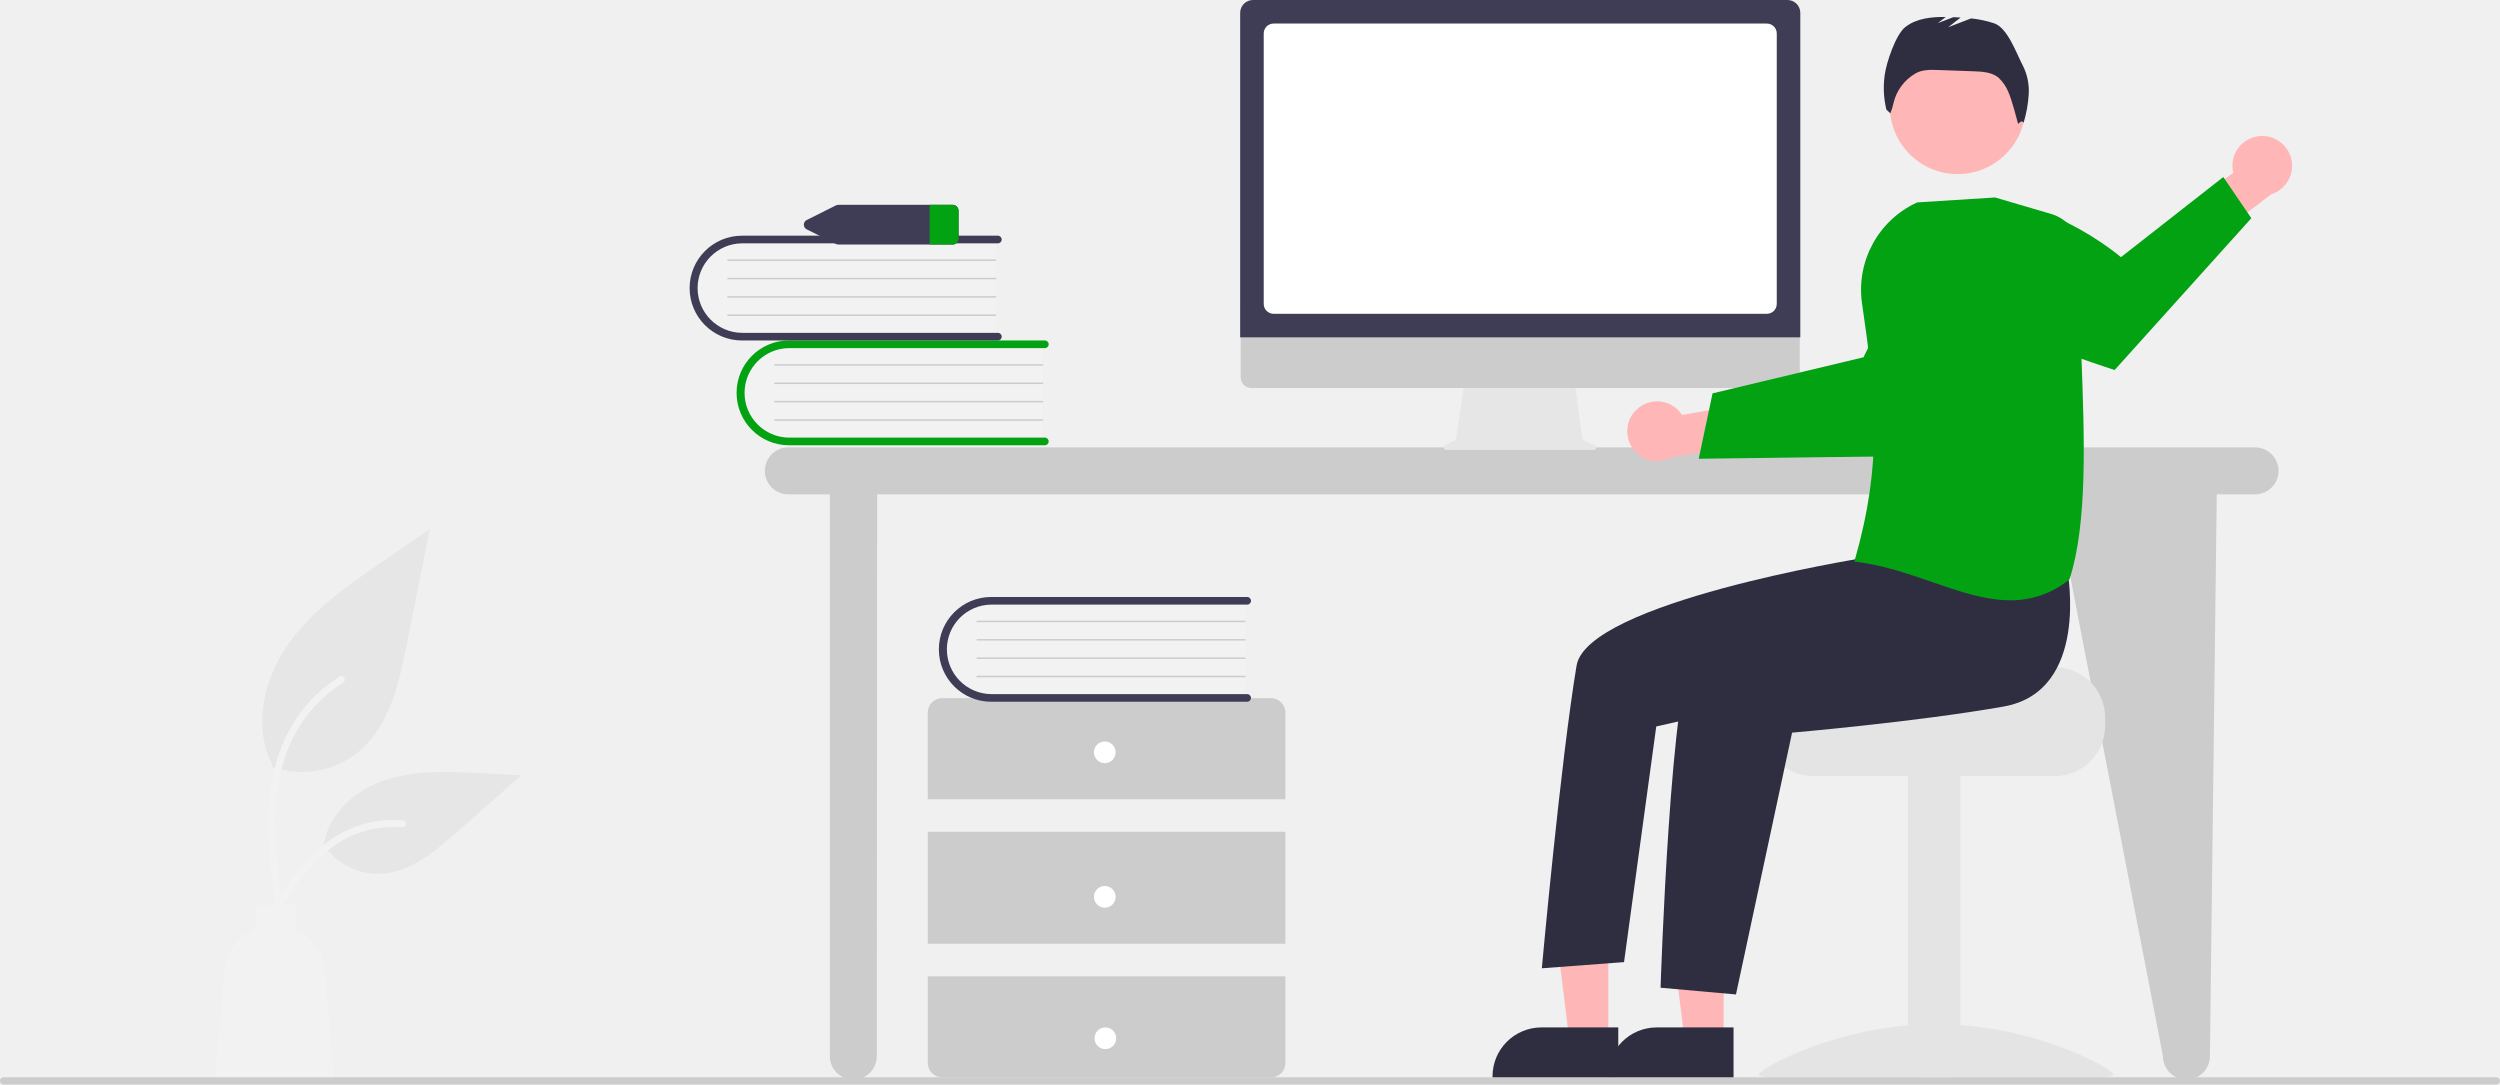
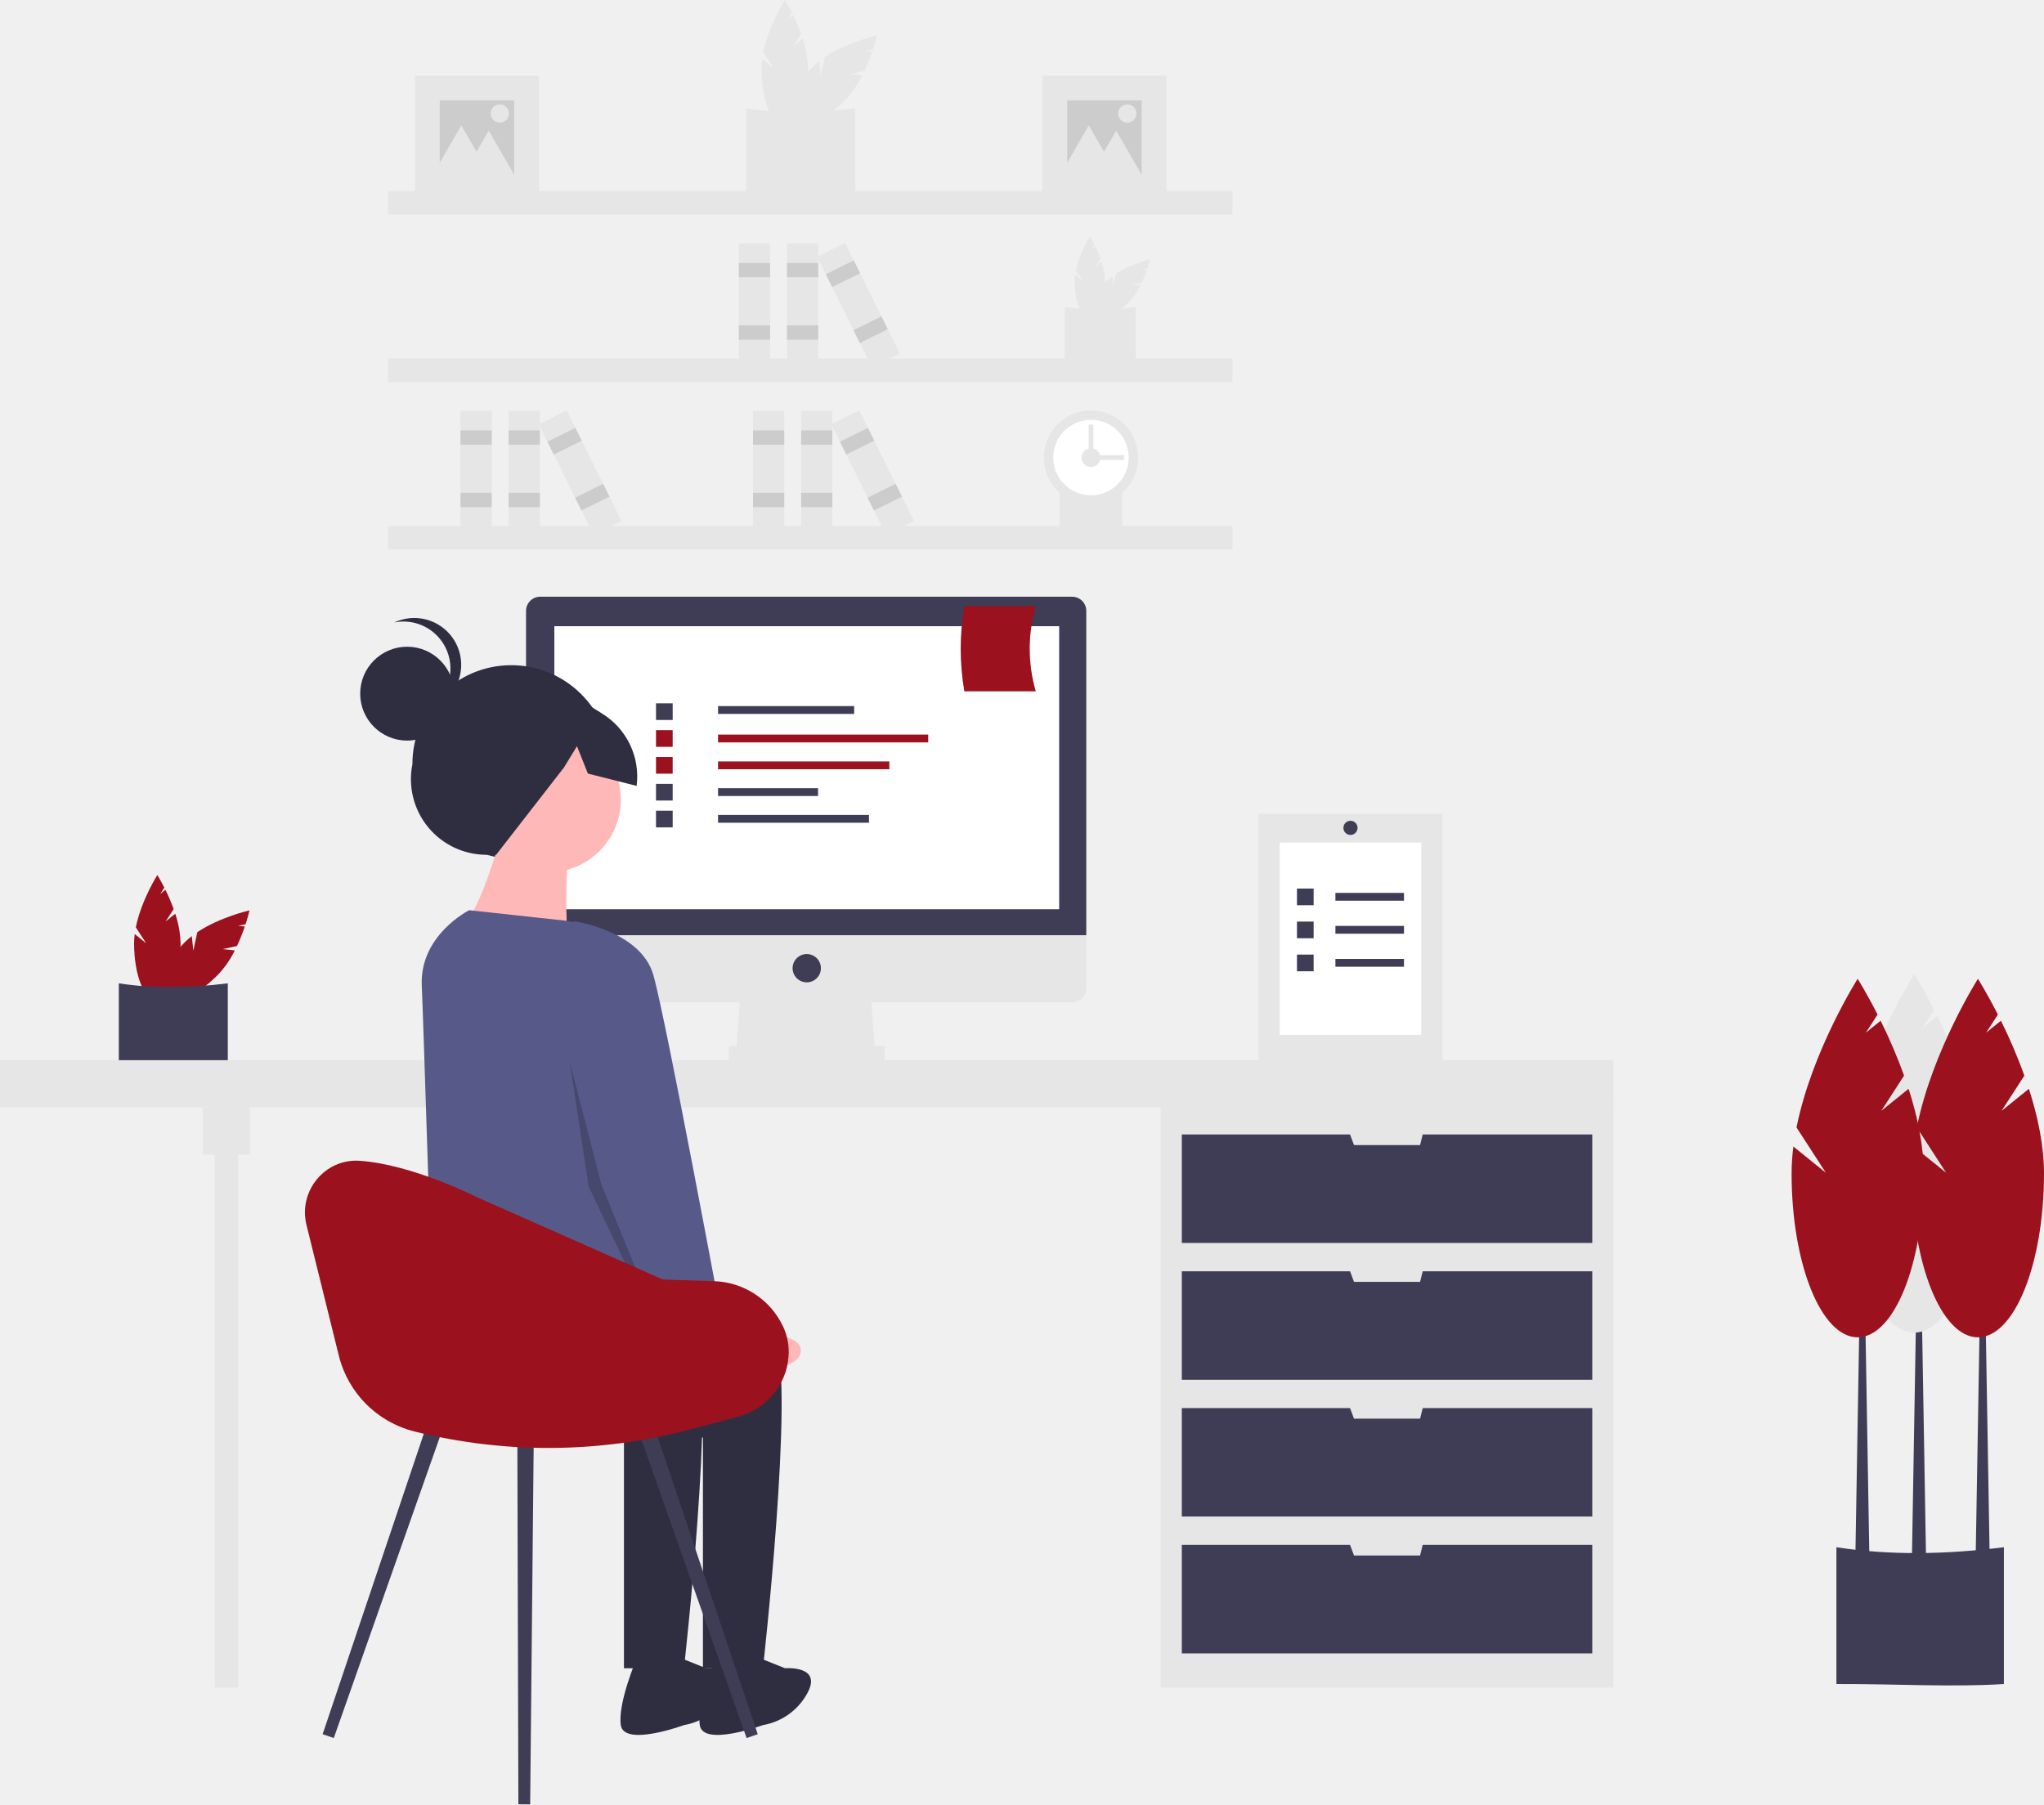
- <svg xmlns="http://www.w3.org/2000/svg" id="b19d21a7-7bc0-44bd-ab2a-ad7473c6bec7" data-name="Layer 1" width="979.327" height="424.837" viewBox="0 0 979.327 424.837">
-   <path d="M993.718,412.839H419.142a9.199,9.199,0,0,0,0,18.398H435.417V651.303a9.199,9.199,0,0,0,18.398,0l.14-220.065h461.156l42.52,220.065a9.199,9.199,0,1,0,18.398,0l2.676-220.065h15.014a9.199,9.199,0,0,0,0-18.398Z" transform="translate(-110.3366 -237.5817)" fill="#ccc" />
-   <path d="M518.737,371.85v38.955H421.141a19.489,19.489,0,1,1-1.355-38.955q.677-.024,1.355,0Z" transform="translate(-110.3366 -237.5817)" fill="#f2f2f2" />
-   <path d="M521.134,410.506a1.499,1.499,0,0,1-1.498,1.498H419.403a20.526,20.526,0,0,1,0-41.052H519.636a1.498,1.498,0,1,1,0,2.997H419.403a17.53,17.53,0,0,0,0,35.059H519.636A1.499,1.499,0,0,1,521.134,410.506Z" transform="translate(-110.3366 -237.5817)" fill="#02a213" />
-   <path d="M518.737,380.84H413.859a.3.3,0,0,1-.006-.599H518.737a.3.3,0,0,1,0,.599Z" transform="translate(-110.3366 -237.5817)" fill="#ccc" />
-   <path d="M518.737,388.032H413.859a.3.3,0,0,1-.006-.599H518.737a.3.3,0,0,1,0,.599Z" transform="translate(-110.3366 -237.5817)" fill="#ccc" />
-   <path d="M518.737,395.223H413.859a.3.3,0,0,1-.006-.599H518.737a.3.3,0,0,1,0,.599Z" transform="translate(-110.3366 -237.5817)" fill="#ccc" />
-   <path d="M518.737,402.415H413.859a.3.3,0,0,1-.006-.599H518.737a.3.3,0,0,1,0,.599Z" transform="translate(-110.3366 -237.5817)" fill="#ccc" />
-   <path d="M500.339,330.809v38.955H402.743a19.489,19.489,0,0,1-1.355-38.955q.677-.024,1.355,0Z" transform="translate(-110.3366 -237.5817)" fill="#f2f2f2" />
-   <path d="M502.737,369.464a1.499,1.499,0,0,1-1.498,1.498H401.005a20.526,20.526,0,0,1,0-41.052H501.239a1.498,1.498,0,1,1,0,2.997H401.005a17.53,17.53,0,0,0,0,35.059H501.239A1.499,1.499,0,0,1,502.737,369.464Z" transform="translate(-110.3366 -237.5817)" fill="#3f3d56" />
-   <path d="M500.339,339.799H395.461a.3.3,0,0,1-.006-.599H500.339a.3.3,0,0,1,0,.599Z" transform="translate(-110.3366 -237.5817)" fill="#ccc" />
-   <path d="M500.339,346.991H395.461a.3.3,0,0,1-.006-.599H500.339a.3.3,0,0,1,0,.599Z" transform="translate(-110.3366 -237.5817)" fill="#ccc" />
-   <path d="M500.339,354.182H395.461a.3.3,0,0,1-.006-.599H500.339a.3.3,0,0,1,0,.599Z" transform="translate(-110.3366 -237.5817)" fill="#ccc" />
-   <path d="M500.339,361.374H395.461a.3.3,0,0,1-.006-.599H500.339a.3.3,0,0,1,0,.599Z" transform="translate(-110.3366 -237.5817)" fill="#ccc" />
-   <path d="M613.874,550.683V516.718a5.661,5.661,0,0,0-5.661-5.661H479.428a5.661,5.661,0,0,0-5.661,5.661v33.965Z" transform="translate(-110.3366 -237.5817)" fill="#ccc" />
-   <rect x="363.431" y="325.839" width="140.106" height="43.872" fill="#ccc" />
-   <path d="M473.768,620.029V653.994a5.661,5.661,0,0,0,5.661,5.661H608.213a5.661,5.661,0,0,0,5.661-5.661V620.029Z" transform="translate(-110.3366 -237.5817)" fill="#ccc" />
-   <circle cx="432.776" cy="294.704" r="4.246" fill="#fff" />
-   <circle cx="432.776" cy="351.312" r="4.246" fill="#fff" />
-   <circle cx="433.004" cy="406.722" r="4.246" fill="#fff" />
-   <path d="M597.989,472.331v38.955H500.393a19.489,19.489,0,0,1-1.356-38.955q.678-.024,1.356,0Z" transform="translate(-110.3366 -237.5817)" fill="#f2f2f2" />
-   <path d="M600.386,510.986a1.499,1.499,0,0,1-1.498,1.498H498.655a20.526,20.526,0,0,1-.025-41.052H598.888a1.498,1.498,0,1,1,0,2.997H498.655a17.53,17.53,0,0,0,0,35.059H598.888A1.499,1.499,0,0,1,600.386,510.986Z" transform="translate(-110.3366 -237.5817)" fill="#3f3d56" />
-   <path d="M597.989,481.32H493.111a.3.3,0,0,1-.006-.599H597.989a.3.3,0,0,1,0,.599Z" transform="translate(-110.3366 -237.5817)" fill="#ccc" />
-   <path d="M597.989,488.512H493.111a.3.3,0,0,1-.006-.599H597.989a.3.3,0,0,1,0,.599Z" transform="translate(-110.3366 -237.5817)" fill="#ccc" />
-   <path d="M597.989,495.703H493.111a.3.3,0,0,1-.006-.599H597.989a.3.3,0,0,1,0,.599Z" transform="translate(-110.3366 -237.5817)" fill="#ccc" />
-   <path d="M597.989,502.895H493.111a.3.3,0,0,1-.006-.599H597.989a.3.3,0,0,1,0,.599Z" transform="translate(-110.3366 -237.5817)" fill="#ccc" />
-   <path d="M483.367,317.814H438.902a2.747,2.747,0,0,0-1.217.283l-11.223,5.618a2.045,2.045,0,0,0,0,3.764l11.223,5.618a2.747,2.747,0,0,0,1.217.283h44.466a2.334,2.334,0,0,0,2.463-2.165v-11.237A2.334,2.334,0,0,0,483.367,317.814Z" transform="translate(-110.3366 -237.5817)" fill="#3f3d56" />
-   <path d="M485.83,319.979v11.237a2.334,2.334,0,0,1-2.463,2.165h-8.859V317.814h8.859A2.334,2.334,0,0,1,485.83,319.979Z" transform="translate(-110.3366 -237.5817)" fill="#02a213" />
-   <path d="M216.781,537.993a35.34,35.34,0,0,0,34.126-6.011c11.953-10.032,15.7-26.56,18.749-41.864q4.509-22.633,9.019-45.266l-18.882,13.002c-13.579,9.35-27.464,18.999-36.866,32.542S209.421,522.426,216.975,537.08" transform="translate(-110.3366 -237.5817)" fill="#e6e6e6" />
-   <path d="M218.395,592.797c-1.911-13.921-3.876-28.02-2.536-42.09,1.191-12.496,5.003-24.7,12.764-34.707a57.736,57.736,0,0,1,14.813-13.423c1.481-.935,2.845,1.413,1.37,2.343a54.888,54.888,0,0,0-21.711,26.196c-4.727,12.023-5.486,25.128-4.671,37.9.493,7.723,1.537,15.396,2.589,23.059a1.406,1.406,0,0,1-.948,1.669,1.365,1.365,0,0,1-1.669-.948Z" transform="translate(-110.3366 -237.5817)" fill="#f2f2f2" />
-   <path d="M236.802,568.164a26.014,26.014,0,0,0,22.666,11.699c11.474-.545,21.04-8.553,29.651-16.156l25.47-22.488-16.857-.807c-12.122-.58-24.557-1.121-36.104,2.617s-22.195,12.735-24.306,24.686" transform="translate(-110.3366 -237.5817)" fill="#e6e6e6" />
-   <path d="M212.994,600.8c9.199-16.276,19.868-34.365,38.933-40.147A43.445,43.445,0,0,1,268.302,558.962c1.739.15,1.304,2.83-.431,2.68a40.361,40.361,0,0,0-26.133,6.914c-7.369,5.016-13.106,11.988-17.962,19.383-2.974,4.529-5.639,9.251-8.303,13.966-.852,1.507-3.341.419-2.479-1.105Z" transform="translate(-110.3366 -237.5817)" fill="#f2f2f2" />
-   <path d="M198.255,617.932a19.698,19.698,0,0,1,12.071-16.498v-9.41h15.782v9.706a19.688,19.688,0,0,1,11.414,16.202l3.711,43.138H194.544Z" transform="translate(-110.3366 -237.5817)" fill="#f2f2f2" />
-   <path d="M734.973,411.955l-4.695-1.977-3.221-23.536h-42.889l-3.491,23.439-4.2,2.1a.997.997,0,0,0,.446,1.89h57.663A.997.997,0,0,0,734.973,411.955Z" transform="translate(-110.3366 -237.5817)" fill="#e6e6e6" />
-   <path d="M811.19,389.574H600.507a4.174,4.174,0,0,1-4.165-4.174V355.691H815.354V385.4A4.174,4.174,0,0,1,811.19,389.574Z" transform="translate(-110.3366 -237.5817)" fill="#ccc" />
-   <path d="M815.575,369.732H596.15V242.613a5.037,5.037,0,0,1,5.032-5.032h209.361a5.038,5.038,0,0,1,5.032,5.032Z" transform="translate(-110.3366 -237.5817)" fill="#3f3d56" />
-   <path d="M802.469,360.506h-193.214a3.883,3.883,0,0,1-3.879-3.879V250.687a3.884,3.884,0,0,1,3.879-3.879h193.214a3.884,3.884,0,0,1,3.879,3.879V356.627A3.883,3.883,0,0,1,802.469,360.506Z" transform="translate(-110.3366 -237.5817)" fill="#fff" />
-   <path d="M751.58,397.887a11.616,11.616,0,0,1,17.666,2.272l26.134-4.646,6.697,15.193-36.999,6.043a11.679,11.679,0,0,1-13.499-18.862Z" transform="translate(-110.3366 -237.5817)" fill="#ffb6b6" />
-   <path d="M775.776,417.286l27.246-.34,3.449-.047,55.433-.698s15.053-14.361,28.161-29.146l-1.837-13.288A54.292,54.292,0,0,0,870.023,340.152C851.25,352.696,840.363,377.526,840.363,377.526l-34.37,8.221-3.438.822-21.356,5.103Z" transform="translate(-110.3366 -237.5817)" fill="#02a213" />
-   <path d="M915.25,498.962H864.392c0,2.179-55.594,3.948-55.594,3.948a20.309,20.309,0,0,0-3.332,3.158,19.597,19.597,0,0,0-4.58,12.633v3.158a19.746,19.746,0,0,0,19.739,19.739h94.625a19.756,19.756,0,0,0,19.739-19.739v-3.158A19.766,19.766,0,0,0,915.25,498.962Z" transform="translate(-110.3366 -237.5817)" fill="#e4e4e4" />
-   <rect x="747.402" y="303.231" width="20.528" height="118.49" fill="#e4e4e4" />
-   <path d="M799.312,658.581c0,2.218,31.107.858,69.48.858s69.48,1.36,69.48-.858-31.107-19.807-69.48-19.807S799.312,656.363,799.312,658.581Z" transform="translate(-110.3366 -237.5817)" fill="#e4e4e4" />
-   <polygon points="675.186 407.461 659.908 407.46 652.64 348.531 675.188 348.532 675.186 407.461" fill="#ffb6b6" />
-   <path d="M789.419,659.852l-49.262-.002v-.623a19.175,19.175,0,0,1,19.174-19.174h.001l30.088.001Z" transform="translate(-110.3366 -237.5817)" fill="#2f2e41" />
-   <polygon points="630.031 407.461 614.753 407.46 607.485 348.531 630.033 348.532 630.031 407.461" fill="#ffb6b6" />
-   <path d="M744.264,659.852l-49.262-.002v-.623a19.175,19.175,0,0,1,19.174-19.174h.001l30.088.001Z" transform="translate(-110.3366 -237.5817)" fill="#2f2e41" />
-   <circle cx="766.887" cy="41.636" r="26.564" fill="#ffb6b6" />
-   <path d="M920.217,461.224s8.913,47.131-25,53.132-82.866,10.22-82.866,10.22L790.367,627.143l-29.534-2.637s3.928-123.467,13.588-133.127,70.712-38.583,70.712-38.583Z" transform="translate(-110.3366 -237.5817)" fill="#2f2e41" />
-   <path d="M853.983,441.471,839.151,456.351s-107.094,17.25-111.226,41.985c-6.237,37.344-13.605,118.552-13.605,118.552l32.199-2.415,12.626-92.311,51.518-11.719L869.277,478.5Z" transform="translate(-110.3366 -237.5817)" fill="#2f2e41" />
-   <path d="M902.785,263.361c-2.622-4.948-5.954-14.808-11.247-16.637a42.077,42.077,0,0,0-9.058-1.93l-8.996,3.46,4.896-3.808q-1.43-.085-2.858-.139l-6.07,2.335,3.105-2.415c-5.659-.058-11.5.53-15.885,3.975-3.738,2.937-7.442,14.062-8.041,18.778a35.917,35.917,0,0,0,.66,13.531l1.537,1.462a18.859,18.859,0,0,0,1.206-3.839,18.181,18.181,0,0,1,8.703-11.806l.084-.047c2.578-1.451,5.707-1.384,8.663-1.278l14.042.505c3.378.122,7.016.335,9.65,2.454a15.888,15.888,0,0,1,3.858,5.589c1.309,2.641,3.866,12.604,3.866,12.604s1.447-1.881,2.14-.481a48.398,48.398,0,0,0,2.014-11.233A22.009,22.009,0,0,0,902.785,263.361Z" transform="translate(-110.3366 -237.5817)" fill="#2f2e41" />
-   <path d="M995.694,290.883A11.616,11.616,0,0,0,985.181,305.261l-21.361,15.757,6.41,15.317,29.854-22.676a11.679,11.679,0,0,0-4.389-22.776Z" transform="translate(-110.3366 -237.5817)" fill="#ffb6b6" />
-   <path d="M992.256,323.052l-53.551,59.474s-25.609-8.198-45.415-17.086l-8.898-27.328a54.343,54.343,0,0,1-2.601-19.664c27.456-7.306,59.391,19.879,59.391,19.879l40.085-31.399Z" transform="translate(-110.3366 -237.5817)" fill="#02a213" />
-   <path d="M867.301,465.617c-9.554-3.3-19.433-6.713-30.089-7.994l-.458-.055.126-.443c11.031-38.731,8.278-63.507,2.872-100.723a37.591,37.591,0,0,1,21.548-39.501l.065-.03,30.434-1.934.069-.004,22.134,6.51a15.183,15.183,0,0,1,10.867,14.831c-.24,12.239.269,25.904.807,40.371,1.208,32.456,2.457,66.016-4.63,87.792l-.037.114-.095.074a36.099,36.099,0,0,1-23.081,8.108C887.901,472.732,877.762,469.23,867.301,465.617Z" transform="translate(-110.3366 -237.5817)" fill="#02a213" />
-   <path d="M1088.248,662.418H111.752a1.415,1.415,0,1,1,0-2.83h976.496a1.415,1.415,0,1,1,0,2.83Z" transform="translate(-110.3366 -237.5817)" fill="#ccc" />
+ <svg xmlns="http://www.w3.org/2000/svg" id="ea61258a-e793-48f7-8624-3c5ca462ffd9" data-name="Layer 1" width="882.346" height="778.999" viewBox="0 0 882.346 778.999">
+   <path d="M501.189,80.561l3.47-5.362a80.387,80.387,0,0,0-3.56-8.333l-2.244,1.812,1.776-2.745c-1.693-3.333-3.025-5.432-3.025-5.432s-6.958,10.965-9.283,22.575l4.452,6.881-4.929-3.981a32.522,32.522,0,0,0-.27,4.078c0,13.75,4.491,24.896,10.03,24.896s10.03-11.146,10.03-24.896a42.818,42.818,0,0,0-2.295-12.847Z" transform="translate(-158.8268 -60.50072)" fill="#e6e6e6" />
+   <path d="M525.747,92.481l6.245-1.338a80.386,80.386,0,0,0,3.375-8.409l-2.868-.305,3.197-.685c1.159-3.554,1.702-5.98,1.702-5.98s-12.674,2.833-22.527,9.399l-1.717,8.014-.67-6.3a32.524,32.524,0,0,0-3.075,2.693c-9.722,9.722-14.429,20.779-10.512,24.696s14.974-.789,24.696-10.512a42.818,42.818,0,0,0,7.462-10.707Z" transform="translate(-158.8268 -60.50072)" fill="#e6e6e6" />
+   <path d="M528.028,145.685c-14.481.926-30.26-.054-47.046,0V107.253c14.791,2.303,30.565,2.066,47.046,0Z" transform="translate(-158.8268 -60.50072)" fill="#e6e6e6" />
+   <path d="M631.628,175.652l2.263-3.497a52.424,52.424,0,0,0-2.321-5.434l-1.463,1.182,1.158-1.79c-1.104-2.173-1.973-3.543-1.973-3.543a50.241,50.241,0,0,0-6.054,14.722l2.903,4.487-3.214-2.596a21.21,21.21,0,0,0-.176,2.66c0,8.967,2.928,16.236,6.541,16.236s6.541-7.269,6.541-16.236a27.923,27.923,0,0,0-1.496-8.378Z" transform="translate(-158.8268 -60.50072)" fill="#e6e6e6" />
+   <path d="M647.644,183.426l4.073-.873a52.421,52.421,0,0,0,2.201-5.484l-1.87-.199,2.085-.447c.756-2.317,1.11-3.9,1.11-3.9a50.241,50.241,0,0,0-14.691,6.129l-1.12,5.226-.437-4.109a21.208,21.208,0,0,0-2.005,1.756c-6.34,6.34-9.41,13.551-6.855,16.105s9.765-.515,16.105-6.855a27.923,27.923,0,0,0,4.866-6.982Z" transform="translate(-158.8268 -60.50072)" fill="#e6e6e6" />
+   <path d="M649.131,218.122c-9.444.604-19.734-.035-30.681,0v-25.063a110.584,110.584,0,0,0,30.681,0Z" transform="translate(-158.8268 -60.50072)" fill="#e6e6e6" />
+   <path d="M643.3,292.399c-8.339.533-17.425-.031-27.091,0V270.268a97.647,97.647,0,0,0,27.091,0Z" transform="translate(-158.8268 -60.50072)" fill="#e6e6e6" />
+   <rect x="167.508" y="82.481" width="364.547" height="10.183" fill="#e6e6e6" />
+   <rect x="167.508" y="154.78" width="364.547" height="10.183" fill="#e6e6e6" />
+   <rect x="167.508" y="227.078" width="364.547" height="10.183" fill="#e6e6e6" />
+   <circle cx="470.958" cy="197.548" r="20.366" fill="#e6e6e6" />
+   <circle cx="470.958" cy="197.548" r="16.293" fill="#fff" />
+   <circle cx="470.958" cy="197.548" r="4.073" fill="#e6e6e6" />
+   <rect x="634.876" y="249.902" width="2.037" height="16.293" transform="translate(735.1164 -438.3468) rotate(90)" fill="#e6e6e6" />
+   <rect x="628.767" y="243.793" width="2.037" height="16.293" transform="translate(1100.743 443.3769) rotate(180)" fill="#e6e6e6" />
+   <rect x="339.725" y="105.104" width="13.475" height="53.339" fill="#e6e6e6" />
+   <rect x="339.725" y="113.526" width="13.475" height="6.176" fill="#ccc" />
+   <rect x="339.725" y="140.476" width="13.475" height="6.176" fill="#ccc" />
+   <rect x="318.951" y="105.104" width="13.475" height="53.339" fill="#e6e6e6" />
+   <rect x="318.951" y="113.526" width="13.475" height="6.176" fill="#ccc" />
+   <rect x="318.951" y="140.476" width="13.475" height="6.176" fill="#ccc" />
+   <rect x="522.695" y="165.605" width="13.475" height="53.339" transform="translate(-189.1714 194.3656) rotate(-26.3396)" fill="#e6e6e6" />
+   <rect x="515.969" y="175.601" width="13.475" height="6.176" transform="translate(-183.8419 189.9708) rotate(-26.3396)" fill="#ccc" />
+   <rect x="527.926" y="199.753" width="13.475" height="6.176" transform="translate(-193.3166 197.7837) rotate(-26.3396)" fill="#ccc" />
+   <rect x="219.567" y="177.403" width="13.475" height="53.339" fill="#e6e6e6" />
+   <rect x="219.567" y="185.825" width="13.475" height="6.176" fill="#ccc" />
+   <rect x="219.567" y="212.775" width="13.475" height="6.176" fill="#ccc" />
+   <rect x="198.793" y="177.403" width="13.475" height="53.339" fill="#e6e6e6" />
+   <rect x="198.793" y="185.825" width="13.475" height="6.176" fill="#ccc" />
+   <rect x="198.793" y="212.775" width="13.475" height="6.176" fill="#ccc" />
+   <rect x="402.537" y="237.903" width="13.475" height="53.339" transform="translate(-233.7244 148.5586) rotate(-26.3396)" fill="#e6e6e6" />
+   <rect x="395.811" y="247.899" width="13.475" height="6.176" transform="translate(-228.3949 144.1638) rotate(-26.3396)" fill="#ccc" />
+   <rect x="407.769" y="272.051" width="13.475" height="6.176" transform="translate(-237.8696 151.9768) rotate(-26.3396)" fill="#ccc" />
+   <rect x="345.835" y="177.403" width="13.475" height="53.339" fill="#e6e6e6" />
+   <rect x="345.835" y="185.825" width="13.475" height="6.176" fill="#ccc" />
+   <rect x="345.835" y="212.775" width="13.475" height="6.176" fill="#ccc" />
+   <rect x="325.061" y="177.403" width="13.475" height="53.339" fill="#e6e6e6" />
+   <rect x="325.061" y="185.825" width="13.475" height="6.176" fill="#ccc" />
+   <rect x="325.061" y="212.775" width="13.475" height="6.176" fill="#ccc" />
+   <rect x="528.805" y="237.903" width="13.475" height="53.339" transform="translate(-220.6153 204.5824) rotate(-26.3396)" fill="#e6e6e6" />
+   <rect x="522.079" y="247.899" width="13.475" height="6.176" transform="translate(-215.2858 200.1876) rotate(-26.3396)" fill="#ccc" />
+   <rect x="534.036" y="272.051" width="13.475" height="6.176" transform="translate(-224.7604 208.0006) rotate(-26.3396)" fill="#ccc" />
+   <rect x="449.987" y="32.646" width="53.556" height="53.556" fill="#e6e6e6" />
+   <rect x="460.699" y="43.357" width="32.134" height="32.134" fill="#ccc" />
+   <polygon points="470 54.143 476.814 65.944 483.627 77.745 470 77.745 456.373 77.745 463.187 65.944 470 54.143" fill="#e6e6e6" />
+   <polygon points="481.839 56.398 488.653 68.199 495.466 80 481.839 80 468.212 80 475.026 68.199 481.839 56.398" fill="#e6e6e6" />
+   <circle cx="486.631" cy="48.994" r="3.946" fill="#e6e6e6" />
+   <rect x="179.123" y="32.646" width="53.556" height="53.556" fill="#e6e6e6" />
+   <rect x="189.834" y="43.357" width="32.134" height="32.134" fill="#ccc" />
+   <polygon points="199.136 54.143 205.949 65.944 212.763 77.745 199.136 77.745 185.509 77.745 192.322 65.944 199.136 54.143" fill="#e6e6e6" />
+   <polygon points="210.975 56.398 217.788 68.199 224.601 80 210.975 80 197.348 80 204.161 68.199 210.975 56.398" fill="#e6e6e6" />
+   <circle cx="215.766" cy="48.994" r="3.946" fill="#e6e6e6" />
+   <path d="M230.324,458.345l3.47-5.362a80.387,80.387,0,0,0-3.56-8.333l-2.244,1.812,1.776-2.745c-1.693-3.333-3.025-5.432-3.025-5.432s-6.958,10.965-9.283,22.575l4.452,6.881-4.929-3.981a32.524,32.524,0,0,0-.27,4.078c0,13.75,4.491,24.896,10.03,24.896s10.03-11.146,10.03-24.896a42.818,42.818,0,0,0-2.295-12.847Z" transform="translate(-158.8268 -60.50072)" fill="#9b111e" />
+   <path d="M254.882,470.266l6.245-1.338a80.386,80.386,0,0,0,3.375-8.409l-2.868-.305,3.197-.685c1.159-3.554,1.702-5.98,1.702-5.98s-12.674,2.833-22.527,9.399l-1.717,8.014-.67-6.3a32.524,32.524,0,0,0-3.075,2.693c-9.722,9.722-14.429,20.779-10.512,24.696s14.974-.789,24.696-10.512a42.818,42.818,0,0,0,7.462-10.707Z" transform="translate(-158.8268 -60.50072)" fill="#9b111e" />
+   <path d="M257.163,523.469c-14.481.926-30.26-.054-47.046,0V485.038c14.791,2.303,30.565,2.066,47.046,0Z" transform="translate(-158.8268 -60.50072)" fill="#3f3d56" />
+   <rect x="500.998" y="475.031" width="195.511" height="253.554" fill="#e6e6e6" />
+   <rect x="92.664" y="488.269" width="10.183" height="240.316" fill="#e6e6e6" />
+   <rect y="457.72" width="696.509" height="20.366" fill="#e6e6e6" />
+   <rect x="87.573" y="478.086" width="20.366" height="20.366" fill="#e6e6e6" />
+   <polygon points="614.155 489.796 613.009 494.379 584.497 494.379 582.779 489.796 510.162 489.796 510.162 536.638 687.344 536.638 687.344 489.796 614.155 489.796" fill="#3f3d56" />
+   <polygon points="614.155 548.857 613.009 553.439 584.497 553.439 582.779 548.857 510.162 548.857 510.162 595.698 687.344 595.698 687.344 548.857 614.155 548.857" fill="#3f3d56" />
+   <polygon points="614.155 607.918 613.009 612.5 584.497 612.5 582.779 607.918 510.162 607.918 510.162 654.759 687.344 654.759 687.344 607.918 614.155 607.918" fill="#3f3d56" />
+   <polygon points="614.155 666.979 613.009 671.561 584.497 671.561 582.779 666.979 510.162 666.979 510.162 713.82 687.344 713.82 687.344 666.979 614.155 666.979" fill="#3f3d56" />
+   <polygon points="377.785 454.665 317.706 454.665 319.742 428.19 375.748 428.19 377.785 454.665" fill="#e6e6e6" />
+   <rect x="314.651" y="451.611" width="67.207" height="6.11" fill="#e6e6e6" />
+   <path d="M621.639,318.128H392.015a6.11,6.11,0,0,0-6.11,6.11V464.252H627.748V324.237A6.11,6.11,0,0,0,621.639,318.128Z" transform="translate(-158.8268 -60.50072)" fill="#3f3d56" />
+   <path d="M385.905,464.252V487.163a6.11,6.11,0,0,0,6.11,6.11h229.624a6.11,6.11,0,0,0,6.11-6.11V464.252Z" transform="translate(-158.8268 -60.50072)" fill="#e6e6e6" />
+   <rect x="239.298" y="270.355" width="217.914" height="122.195" fill="#fff" />
+   <circle cx="348.254" cy="418.007" r="6.11" fill="#3f3d56" />
+   <path d="M1023.862,787.558c-22.254,1.424-46.502-.083-72.298,0V728.498c22.731,3.539,46.971,3.175,72.298,0Z" transform="translate(-158.8268 -60.50072)" fill="#3f3d56" />
+   <polygon points="831.432 673.3 825.322 673.3 827.359 553.949 829.395 553.949 831.432 673.3" fill="#3f3d56" />
+   <polygon points="858.926 674.107 852.816 674.107 854.853 554.755 856.889 554.755 858.926 674.107" fill="#3f3d56" />
+   <polygon points="806.993 674.107 800.883 674.107 802.92 554.755 804.956 554.755 806.993 674.107" fill="#3f3d56" />
+   <path d="M995.35,538.078l9.863-15.242a228.514,228.514,0,0,0-10.119-23.687l-6.378,5.151,5.05-7.804c-4.813-9.473-8.599-15.442-8.599-15.442s-19.78,31.17-26.389,64.173L971.435,564.786l-14.011-11.317a92.452,92.452,0,0,0-.769,11.593c0,39.086,12.765,70.771,28.512,70.771s28.512-31.685,28.512-70.771c0-12.117-2.741-24.794-6.523-36.521Z" transform="translate(-158.8268 -60.50072)" fill="#e6e6e6" />
+   <path d="M1022.844,540.114l9.863-15.242a228.515,228.515,0,0,0-10.119-23.687l-6.378,5.151,5.05-7.804c-4.813-9.473-8.599-15.442-8.599-15.442s-19.78,31.17-26.389,64.173l12.656,19.56-14.011-11.317a92.452,92.452,0,0,0-.769,11.593c0,39.086,12.765,70.771,28.512,70.771s28.512-31.685,28.512-70.771c0-12.117-2.741-24.794-6.523-36.521Z" transform="translate(-158.8268 -60.50072)" fill="#9b111e" />
+   <path d="M970.911,540.114l9.863-15.242a228.517,228.517,0,0,0-10.119-23.687l-6.378,5.151,5.05-7.804c-4.812-9.473-8.599-15.442-8.599-15.442s-19.78,31.17-26.389,64.173l12.656,19.56-14.011-11.317a92.452,92.452,0,0,0-.769,11.593c0,39.086,12.765,70.771,28.512,70.771s28.512-31.685,28.512-70.771c0-12.117-2.741-24.794-6.523-36.521Z" transform="translate(-158.8268 -60.50072)" fill="#9b111e" />
+   <rect x="309.964" y="304.848" width="58.756" height="3.373" fill="#3f3d56" />
+   <rect x="309.964" y="317.151" width="90.732" height="3.373" fill="#9b111e" />
+   <rect x="309.964" y="328.742" width="73.945" height="3.373" fill="#9b111e" />
+   <rect x="309.964" y="340.29" width="43.168" height="3.373" fill="#3f3d56" />
+   <rect x="309.964" y="351.837" width="65.151" height="3.373" fill="#3f3d56" />
+   <rect x="283.184" y="303.649" width="7.195" height="7.195" fill="#3f3d56" />
+   <rect x="283.184" y="315.24" width="7.195" height="7.195" fill="#9b111e" />
+   <rect x="283.184" y="326.831" width="7.195" height="7.195" fill="#9b111e" />
+   <rect x="283.184" y="338.423" width="7.195" height="7.195" fill="#3f3d56" />
+   <rect x="283.184" y="350.014" width="7.195" height="7.195" fill="#3f3d56" />
+   <path d="M605.942,358.963H575.109a107.84,107.84,0,0,1,0-36.763h30.833A66.148,66.148,0,0,0,605.942,358.963Z" transform="translate(-158.8268 -60.50072)" fill="#9b111e" />
+   <path d="M381.591,432.645l-12.685-3.092a32.657,32.657,0,0,1-32.051-39.124v0a42.685,42.685,0,0,1,42.631-42.738h0a42.685,42.685,0,0,1,42.738,42.631v0C429.417,415.35,406.891,438.812,381.591,432.645Z" transform="translate(-158.8268 -60.50072)" fill="#2f2e41" />
+   <circle cx="236.62" cy="345.243" r="31.364" fill="#ffb8b8" />
+   <path d="M374.992,422.108s-9.545,32.727-15,35.455,43.636,6.818,43.636,6.818-1.364-31.364,1.364-34.091S374.992,422.108,374.992,422.108Z" transform="translate(-158.8268 -60.50072)" fill="#ffb8b8" />
+   <path d="M424.083,623.926s61.364-5.455,69.546,15S488.174,780.745,488.174,780.745H462.265V681.199s-110.472-31.402-110.472-42.311S424.083,623.926,424.083,623.926Z" transform="translate(-158.8268 -60.50072)" fill="#2f2e41" />
+   <path d="M484.083,775.29l13.636,5.455s16.364-1.364,9.545,10.909A27.004,27.004,0,0,1,488.174,805.29s-25.909,9.545-27.273,0,6.818-28.636,6.818-28.636Z" transform="translate(-158.8268 -60.50072)" fill="#2f2e41" />
+   <path d="M389.992,623.926s61.364-5.455,69.546,15S454.083,780.745,454.083,780.745H428.174V681.199s-78.418-18.164-78.418-29.073c0-5.125-5.343-31.171,4.073-36.658C364.457,609.274,389.992,623.926,389.992,623.926Z" transform="translate(-158.8268 -60.50072)" fill="#2f2e41" />
+   <path d="M449.992,775.29l13.636,5.455s16.364-1.364,9.545,10.909A27.004,27.004,0,0,1,454.083,805.29s-25.909,9.545-27.273,0,6.818-28.636,6.818-28.636Z" transform="translate(-158.8268 -60.50072)" fill="#2f2e41" />
+   <path d="M361.356,453.471l40.98,4.454a30.182,30.182,0,0,1,26.269,23.767L444.538,557.108s5.455,75-5.455,79.091-25.909-16.364-46.364-13.636-47.046,8.864-47.046,8.864S341.451,497.179,340.901,486.199C339.801,464.248,361.356,453.471,361.356,453.471Z" transform="translate(-158.8268 -60.50072)" fill="#575a89" />
+   <path d="M458.427,627.823l16.824,9.908s30.183-4.331,29.241,6.278-33.889,8.559-33.889,8.559l-20.275-12.493Z" transform="translate(-158.8268 -60.50072)" fill="#ffb8b8" />
+   <circle cx="175.743" cy="299.475" r="20.26" fill="#2f2e41" />
+   <path d="M353.263,349.085a20.25,20.25,0,0,0-24.247-19.836,20.25,20.25,0,1,1,12.63,38.165A20.243,20.243,0,0,0,353.263,349.085Z" transform="translate(-158.8268 -60.50072)" fill="#2f2e41" />
+   <path d="M370.643,360.575l27.313-5.029,21.005,13.165a31.863,31.863,0,0,1,14.678,31.095l-21.037-5.332-4.711-11.812-5.61,9.196-29.334,37.75-16.47-10.488-14.683-23.009Z" transform="translate(-158.8268 -60.50072)" fill="#2f2e41" />
+   <path d="M393.136,465.071l13.636-6.818s28.636,4.091,34.091,23.182,30,151.364,30,151.364L447.681,643.708l-32.727-80.455Z" transform="translate(-158.8268 -60.50072)" fill="#575a89" />
+   <polygon points="245.917 458.23 259.565 511.205 283.767 570.701 282.928 572.761 254.063 512.199 245.917 458.23" opacity="0.2" />
+   <polygon points="144.084 750.379 139.271 748.721 185.896 610.231 192.636 612.553 144.084 750.379" fill="#3f3d56" />
+   <polygon points="322.291 750.379 327.105 748.721 280.479 610.231 273.74 612.553 322.291 750.379" fill="#3f3d56" />
+   <polygon points="223.77 778.981 228.861 778.999 230.443 617.107 223.315 617.082 223.77 778.981" fill="#3f3d56" />
+   <path d="M291.127,589.357l13.966,56.445a44.826,44.826,0,0,0,32.642,32.721l0,0a238.26,238.26,0,0,0,118.547-.764l20.851-5.499c12.116-3.195,21.227-13.601,22.089-26.101a25.685,25.685,0,0,0-2.323-12.872q-.122-.26-.246-.515a34.064,34.064,0,0,0-29.598-19.138l-22.089-.713L364.521,577.282s-27.667-14.053-50.412-15.626C299.089,560.617,287.51,574.741,291.127,589.357Z" transform="translate(-158.8268 -60.50072)" fill="#9b111e" />
+   <rect x="543.257" y="351.309" width="79.426" height="107.939" fill="#e6e6e6" />
+   <rect x="552.421" y="363.764" width="61.097" height="83.03" fill="#fff" />
+   <rect x="576.467" y="385.492" width="29.602" height="3.373" fill="#3f3d56" />
+   <rect x="559.87" y="383.625" width="7.195" height="7.195" fill="#3f3d56" />
+   <rect x="576.467" y="399.748" width="29.602" height="3.373" fill="#3f3d56" />
+   <rect x="559.87" y="397.881" width="7.195" height="7.195" fill="#3f3d56" />
+   <rect x="576.467" y="414.004" width="29.602" height="3.373" fill="#3f3d56" />
+   <rect x="559.87" y="412.137" width="7.195" height="7.195" fill="#3f3d56" />
+   <rect x="579.915" y="354.364" width="6.11" height="6.11" rx="3.055" fill="#3f3d56" />
</svg>
